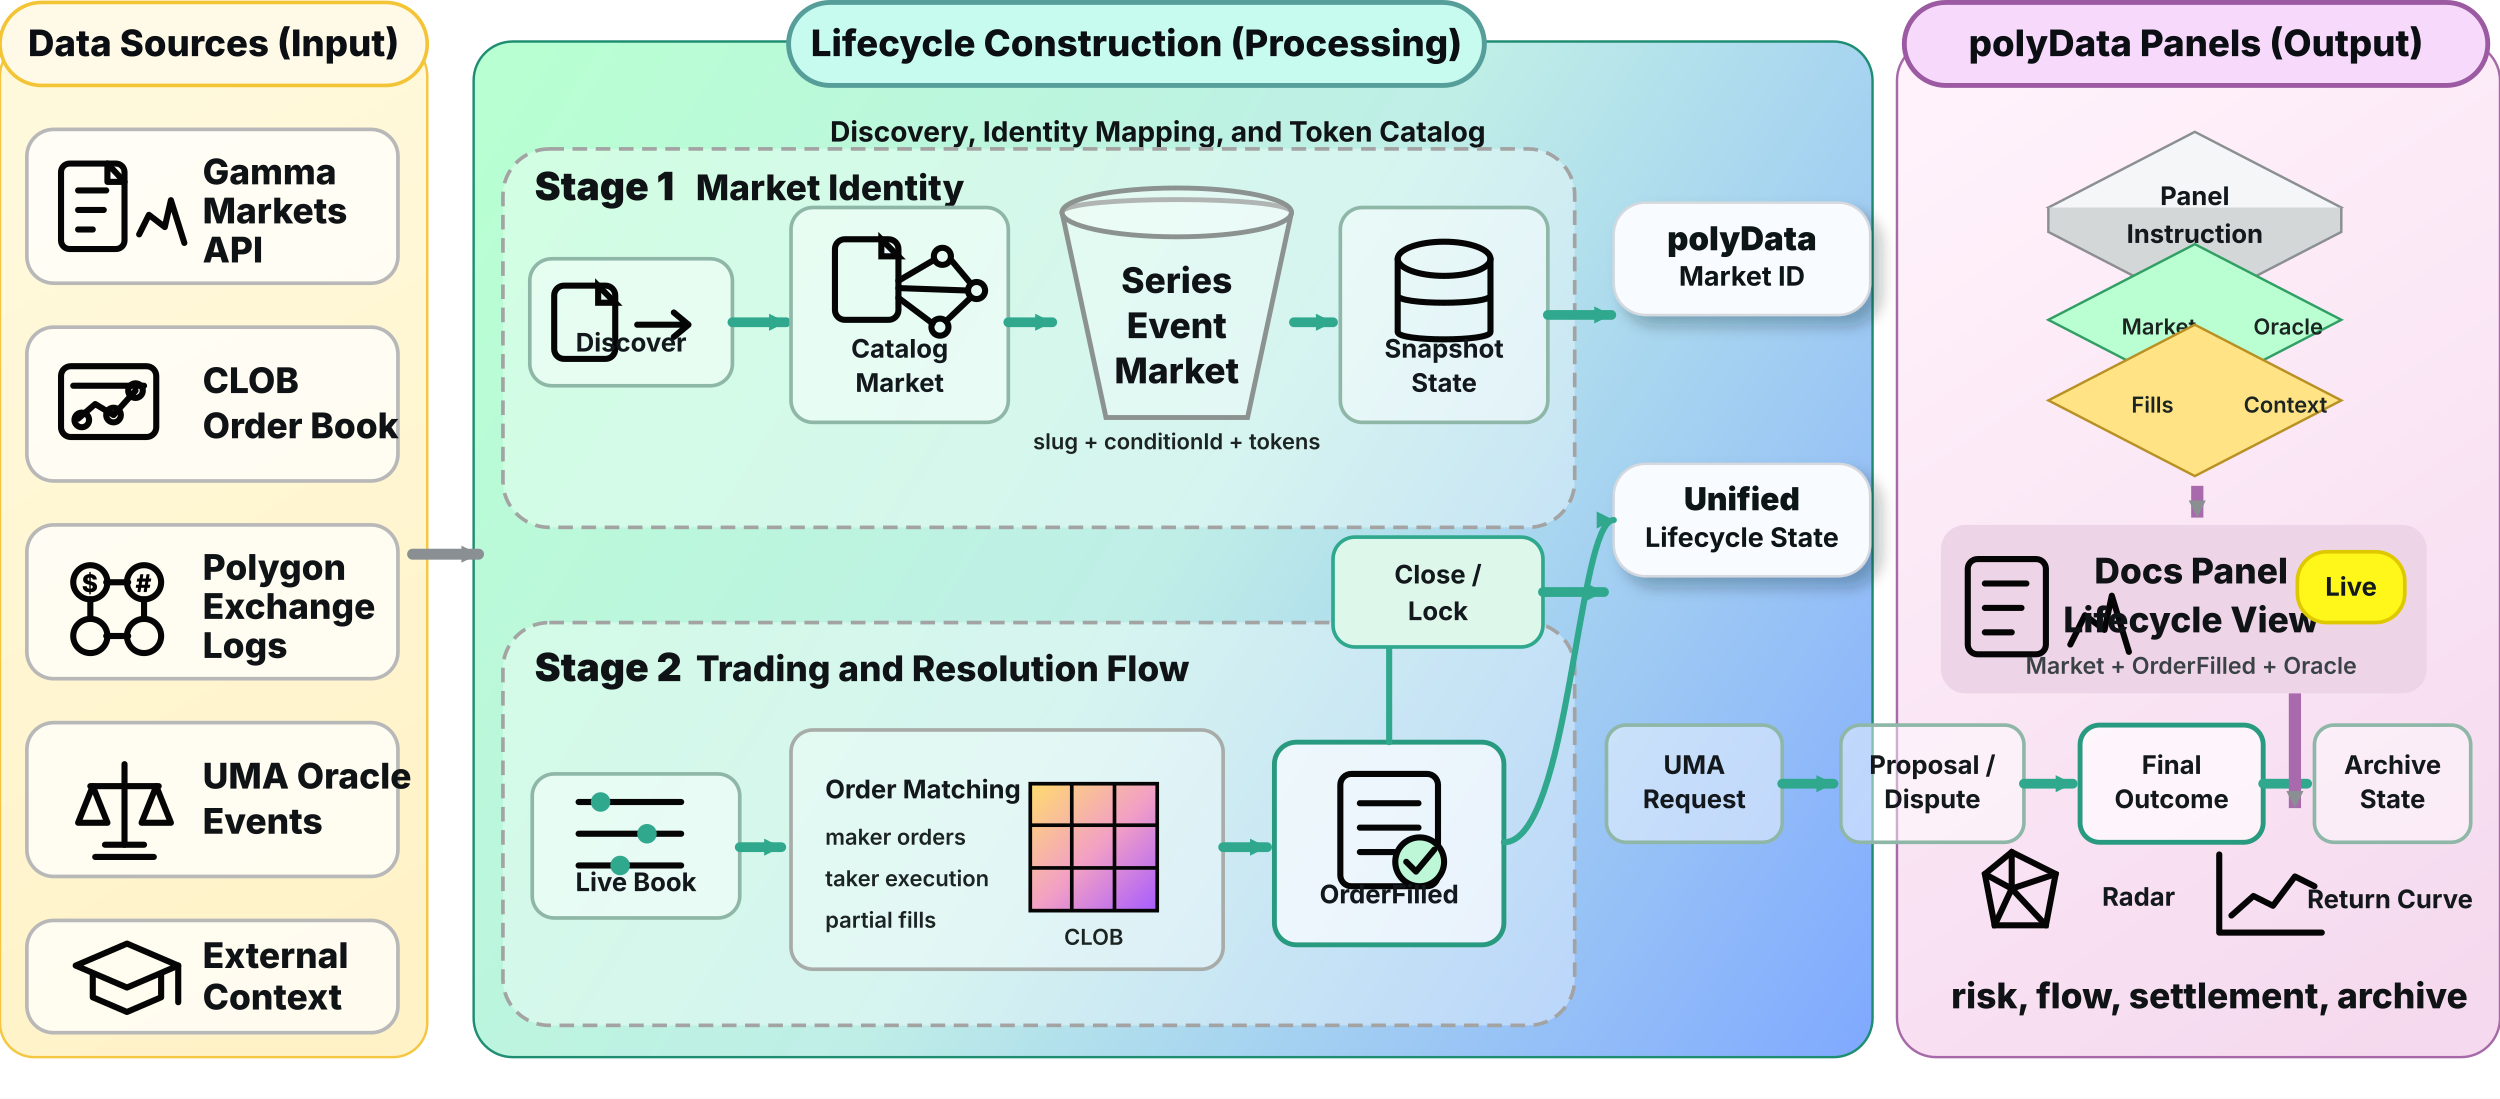
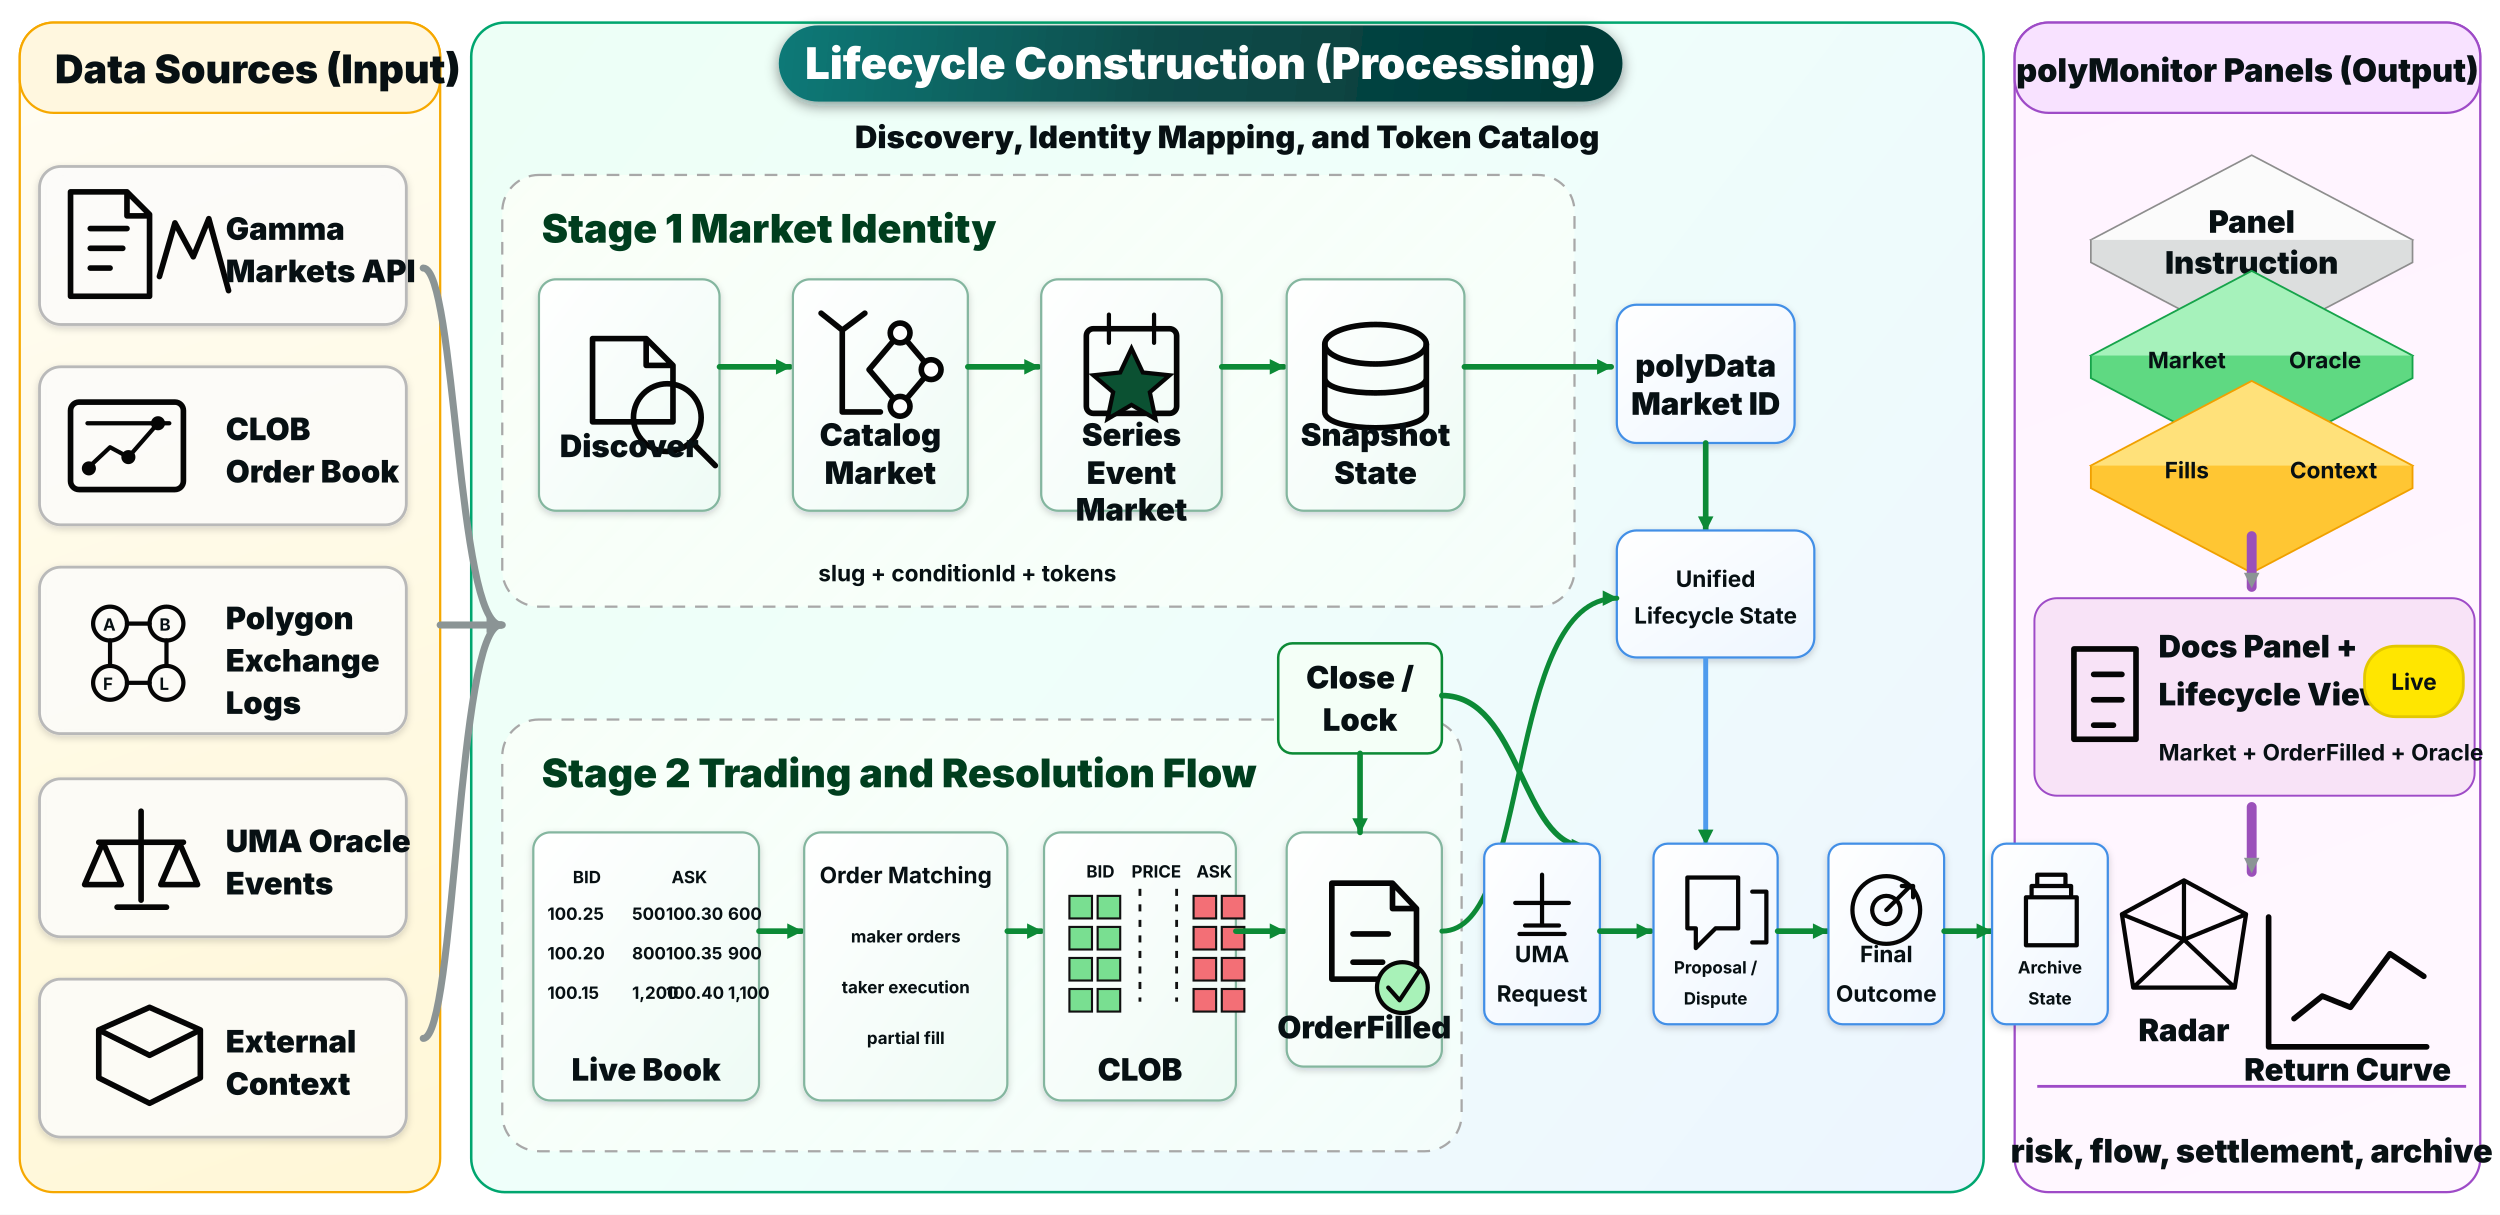
- <svg xmlns="http://www.w3.org/2000/svg" width="2048" height="900" viewBox="0 0 2048 900" role="img" aria-labelledby="title desc">
+ <svg xmlns="http://www.w3.org/2000/svg" width="1772" height="861" viewBox="0 0 1772 861" role="img" aria-labelledby="title desc">
  <defs>
-     <linearGradient id="centerBg" x1="410" y1="80" x2="1580" y2="820" gradientUnits="userSpaceOnUse">
-       <stop offset="0" stop-color="#b8ffd2" />
-       <stop offset="0.48" stop-color="#bfeee7" />
-       <stop offset="1" stop-color="#7ea7ff" />
-     </linearGradient>
-     <linearGradient id="leftBg" x1="0" y1="120" x2="360" y2="760" gradientUnits="userSpaceOnUse">
-       <stop offset="0" stop-color="#fff9dc" />
-       <stop offset="1" stop-color="#fff2c7" />
-     </linearGradient>
-     <linearGradient id="rightBg" x1="1580" y1="110" x2="2048" y2="810" gradientUnits="userSpaceOnUse">
-       <stop offset="0" stop-color="#fff2fb" />
-       <stop offset="1" stop-color="#f5d9ee" />
-     </linearGradient>
-     <linearGradient id="pinkBlue" x1="0" y1="0" x2="1" y2="1">
-       <stop offset="0" stop-color="#ffdc6e" />
-       <stop offset="0.52" stop-color="#f29fc5" />
-       <stop offset="1" stop-color="#a75cff" />
-     </linearGradient>
-     <filter id="softShadow" x="-20%" y="-20%" width="140%" height="140%">
-       <feDropShadow dx="0" dy="8" stdDeviation="8" flood-color="#0f172a" flood-opacity="0.16" />
+     <linearGradient id="leftPanel" x1="14" y1="12" x2="314" y2="846" gradientUnits="userSpaceOnUse">
+       <stop offset="0" stop-color="#fffdf4" />
+       <stop offset="1" stop-color="#fff7d7" />
+     </linearGradient>
+     <linearGradient id="centerPanel" x1="340" y1="18" x2="1410" y2="848" gradientUnits="userSpaceOnUse">
+       <stop offset="0" stop-color="#edfff6" />
+       <stop offset="0.42" stop-color="#effffa" />
+       <stop offset="1" stop-color="#edf5ff" />
+     </linearGradient>
+     <linearGradient id="rightPanel" x1="1430" y1="18" x2="1760" y2="846" gradientUnits="userSpaceOnUse">
+       <stop offset="0" stop-color="#fff3ff" />
+       <stop offset="1" stop-color="#fff8ff" />
+     </linearGradient>
+     <linearGradient id="stageFill" x1="360" y1="120" x2="1050" y2="800" gradientUnits="userSpaceOnUse">
+       <stop offset="0" stop-color="#fbfff8" stop-opacity="0.88" />
+       <stop offset="1" stop-color="#f7fffb" stop-opacity="0.72" />
+     </linearGradient>
+     <linearGradient id="greenTitle" x1="550" y1="18" x2="1100" y2="72" gradientUnits="userSpaceOnUse">
+       <stop offset="0" stop-color="#0d7a78" />
+       <stop offset="0.5" stop-color="#074b49" />
+       <stop offset="1" stop-color="#063b39" />
+     </linearGradient>
+     <linearGradient id="nodeFill" x1="0" y1="0" x2="1" y2="1">
+       <stop offset="0" stop-color="#ffffff" />
+       <stop offset="1" stop-color="#eefbf5" />
+     </linearGradient>
+     <linearGradient id="blueNode" x1="0" y1="0" x2="1" y2="1">
+       <stop offset="0" stop-color="#ffffff" />
+       <stop offset="1" stop-color="#eef6ff" />
+     </linearGradient>
+     <linearGradient id="goldNode" x1="0" y1="0" x2="1" y2="1">
+       <stop offset="0" stop-color="#fff8cd" />
+       <stop offset="1" stop-color="#ffd656" />
+     </linearGradient>
+     <filter id="cardShadow" x="-20%" y="-20%" width="140%" height="140%">
+       <feDropShadow dx="0" dy="2" stdDeviation="2.5" flood-color="#111827" flood-opacity="0.18" />
    </filter>
-     <filter id="pillShadow" x="-20%" y="-30%" width="140%" height="160%">
-       <feDropShadow dx="8" dy="8" stdDeviation="6" flood-color="#111827" flood-opacity="0.28" />
+     <filter id="titleShadow" x="-20%" y="-40%" width="140%" height="180%">
+       <feDropShadow dx="0" dy="3" stdDeviation="5" flood-color="#001f1d" flood-opacity="0.45" />
    </filter>
-     <marker id="arrowGreen" markerWidth="18" markerHeight="18" refX="16" refY="9" orient="auto" markerUnits="userSpaceOnUse">
-       <path d="M 2 2 L 16 9 L 2 16 z" fill="#2fa88d" />
+     <marker id="arrowGreen" markerWidth="13" markerHeight="13" refX="11" refY="6.5" orient="auto" markerUnits="userSpaceOnUse">
+       <path d="M1 1 L12 6.5 L1 12 Z" fill="#0c8a36" />
    </marker>
-     <marker id="arrowGray" markerWidth="18" markerHeight="18" refX="16" refY="9" orient="auto" markerUnits="userSpaceOnUse">
-       <path d="M 2 2 L 16 9 L 2 16 z" fill="#8a8f94" />
+     <marker id="arrowGray" markerWidth="13" markerHeight="13" refX="11" refY="6.5" orient="auto" markerUnits="userSpaceOnUse">
+       <path d="M1 1 L12 6.5 L1 12 Z" fill="#8b9495" />
    </marker>
    <style>
-       .bg-panel { stroke-width: 2; }
-       .title-pill { fill: #fff9e7; stroke: #f3c536; stroke-width: 3; }
-       .title-pill-blue { fill: #c7fbf0; stroke: #559e99; stroke-width: 4; }
-       .title-pill-purple { fill: #f6d9fb; stroke: #9b5aa1; stroke-width: 4; }
-       .title-text { font-family: Inter, Arial, sans-serif; font-size: 30px; font-weight: 800; fill: #0b0e12; }
-       .section-title { font-family: Inter, Arial, sans-serif; font-size: 29px; font-weight: 800; fill: #101315; }
-       .stage-title { font-family: Inter, Arial, sans-serif; font-size: 32px; font-weight: 850; fill: #101315; }
-       .small-label { font-family: Inter, Arial, sans-serif; font-size: 23px; font-weight: 750; fill: #101315; }
-       .body-text { font-family: Inter, Arial, sans-serif; font-size: 21px; font-weight: 650; fill: #13181c; }
-       .mini-text { font-family: Inter, Arial, sans-serif; font-size: 18px; font-weight: 600; fill: #1c2422; }
-       .muted-text { font-family: Inter, Arial, sans-serif; font-size: 19px; font-weight: 600; fill: #3b4246; }
-       .input-card { fill: rgba(255,255,255,0.72); stroke: #b8b8b8; stroke-width: 3; }
-       .stage-card { fill: rgba(255,255,255,0.36); stroke: #a3a3a3; stroke-width: 3; stroke-dasharray: 12 7; }
-       .node { fill: rgba(255,255,255,0.45); stroke: #8fb7a8; stroke-width: 3; }
-       .node-strong { fill: rgba(255,255,255,0.66); stroke: #289a80; stroke-width: 4; }
-       .lane-band { fill: rgba(255,255,255,0.26); }
-       .icon-line { fill: none; stroke: #050505; stroke-width: 5; stroke-linecap: round; stroke-linejoin: round; }
-       .icon-fill { fill: #050505; }
-       .arrow { stroke: #2fa88d; stroke-width: 8; stroke-linecap: round; fill: none; marker-end: url(#arrowGreen); }
-       .thin-arrow { stroke: #2fa88d; stroke-width: 5; stroke-linecap: round; fill: none; marker-end: url(#arrowGreen); }
-       .gray-arrow { stroke: #8a8f94; stroke-width: 9; stroke-linecap: round; fill: none; marker-end: url(#arrowGray); }
-       .output-card { stroke-width: 3; }
+       .font { font-family: Inter, Arial, Helvetica, sans-serif; }
+       .title { font-family: Inter, Arial, Helvetica, sans-serif; font-size: 28px; font-weight: 900; fill: #071013; }
+       .top-title { font-family: Inter, Arial, Helvetica, sans-serif; font-size: 31px; font-weight: 900; fill: #ffffff; }
+       .panel-title { font-family: Inter, Arial, Helvetica, sans-serif; font-size: 23px; font-weight: 900; fill: #081114; }
+       .stage-title { font-family: Inter, Arial, Helvetica, sans-serif; font-size: 28px; font-weight: 900; fill: #003e1e; }
+       .node-title { font-family: Inter, Arial, Helvetica, sans-serif; font-size: 22px; font-weight: 850; fill: #071013; }
+       .small { font-family: Inter, Arial, Helvetica, sans-serif; font-size: 16px; font-weight: 750; fill: #071013; }
+       .tiny { font-family: Inter, Arial, Helvetica, sans-serif; font-size: 12px; font-weight: 750; fill: #071013; }
+       .micro { font-family: Inter, Arial, Helvetica, sans-serif; font-size: 10px; font-weight: 800; fill: #071013; }
+       .source-card { fill: rgba(255,255,255,0.76); stroke: #b9b9b9; stroke-width: 2; filter: url(#cardShadow); }
+       .node { fill: url(#nodeFill); stroke: #84b69f; stroke-width: 1.6; filter: url(#cardShadow); }
+       .blue-node { fill: url(#blueNode); stroke: #438fe6; stroke-width: 1.6; filter: url(#cardShadow); }
+       .stage { fill: url(#stageFill); stroke: #a8a8a8; stroke-width: 1.6; stroke-dasharray: 9 7; }
+       .icon { fill: none; stroke: #050505; stroke-width: 4; stroke-linecap: round; stroke-linejoin: round; }
+       .icon2 { fill: none; stroke: #050505; stroke-width: 3; stroke-linecap: round; stroke-linejoin: round; }
+       .arrow { fill: none; stroke: #0c8a36; stroke-width: 4; marker-end: url(#arrowGreen); stroke-linecap: round; }
+       .arrow-soft { fill: none; stroke: #0c8a36; stroke-width: 3.5; marker-end: url(#arrowGreen); stroke-linecap: round; }
+       .arrow-gray { fill: none; stroke: #8b9495; stroke-width: 5; marker-end: url(#arrowGray); stroke-linecap: round; }
+       .purple-arrow { fill: none; stroke: #9b50ba; stroke-width: 7; marker-end: url(#arrowGray); stroke-linecap: round; }
    </style>
  </defs>
-   <rect width="2048" height="900" fill="#ffffff" />
-   <rect x="0" y="34" width="350" height="832" rx="28" fill="url(#leftBg)" stroke="#f4c641" stroke-width="2" class="bg-panel" />
-   <rect x="388" y="34" width="1146" height="832" rx="32" fill="url(#centerBg)" stroke="#1e8d72" stroke-width="2" class="bg-panel" />
-   <rect x="1554" y="34" width="494" height="832" rx="32" fill="url(#rightBg)" stroke="#a76aa8" stroke-width="2" class="bg-panel" />
-   <rect x="0" y="2" width="350" height="68" rx="34" class="title-pill" />
-   <text x="175" y="46" text-anchor="middle" class="title-text">Data Sources (Input)</text>
-   <rect x="646" y="2" width="570" height="68" rx="34" class="title-pill-blue" />
-   <text x="931" y="46" text-anchor="middle" class="title-text">Lifecycle Construction (Processing)</text>
-   <rect x="1560" y="2" width="478" height="68" rx="34" class="title-pill-purple" />
-   <text x="1799" y="46" text-anchor="middle" class="title-text">polyData Panels (Output)</text>
-   <g transform="translate(22 106)">
-     <rect width="304" height="126" rx="22" class="input-card" />
-     <g transform="translate(28 28)">
-       <rect x="0" y="0" width="52" height="70" rx="7" class="icon-line" />
-       <path d="M38 0 L52 15 L38 15 Z" fill="#fff" stroke="#050505" stroke-width="5" stroke-linejoin="round" />
-       <path d="M14 22 H37 M14 38 H35 M14 54 H26" class="icon-line" />
-       <path d="M64 58 L72 42 L85 52 L90 30 L101 65" class="icon-line" />
+   <rect width="1772" height="861" fill="#ffffff" />
+   <rect x="14" y="16" width="298" height="829" rx="24" fill="url(#leftPanel)" stroke="#f6a800" stroke-width="1.6" />
+   <rect x="334" y="16" width="1072" height="829" rx="24" fill="url(#centerPanel)" stroke="#00a66f" stroke-width="1.8" />
+   <rect x="1428" y="16" width="330" height="829" rx="24" fill="url(#rightPanel)" stroke="#9e4bc7" stroke-width="1.6" />
+   <rect x="14" y="16" width="298" height="64" rx="24" fill="#fff7df" stroke="#f6a800" stroke-width="1.6" />
+   <text x="39" y="59" class="title">Data Sources (Input)</text>
+   <rect x="552" y="18" width="598" height="54" rx="28" fill="url(#greenTitle)" filter="url(#titleShadow)" />
+   <text x="851" y="56" text-anchor="middle" class="top-title">Lifecycle Construction (Processing)</text>
+   <rect x="1428" y="16" width="330" height="64" rx="24" fill="#f8e2ff" stroke="#9e4bc7" stroke-width="1.6" />
+   <text x="1593" y="58" text-anchor="middle" class="panel-title">polyMonitor Panels (Output)</text>
+   <g transform="translate(28 118)">
+     <rect width="260" height="112" rx="15" class="source-card" />
+     <path class="icon" d="M22 18 H62 L78 34 V92 H22 Z M62 18 V35 H78 M36 44 H62 M36 58 H59 M36 72 H50" />
+     <path class="icon" d="M85 78 L96 40 L109 64 L120 37 L134 88" />
+     <text x="132" y="52" class="node-title">Gamma</text>
+     <text x="132" y="82" class="node-title">Markets API</text>
+   </g>
+   <g transform="translate(28 260)">
+     <rect width="260" height="112" rx="15" class="source-card" />
+     <rect x="22" y="25" width="80" height="62" rx="6" class="icon" />
+     <path class="icon2" d="M34 72 L50 57 L63 64 L84 40 M34 40 H92" />
+     <circle cx="35" cy="72" r="5" fill="#050505" />
+     <circle cx="63" cy="64" r="5" fill="#050505" />
+     <circle cx="84" cy="40" r="5" fill="#050505" />
+     <text x="132" y="52" class="node-title">CLOB</text>
+     <text x="132" y="82" class="node-title">Order Book</text>
+   </g>
+   <g transform="translate(28 402)">
+     <rect width="260" height="118" rx="15" class="source-card" />
+     <circle cx="50" cy="40" r="12" class="icon2" />
+     <circle cx="90" cy="40" r="12" class="icon2" />
+     <circle cx="50" cy="82" r="12" class="icon2" />
+     <circle cx="90" cy="82" r="12" class="icon2" />
+     <path class="icon2" d="M62 40 H78 M50 52 V70 M90 52 V70 M62 82 H78" />
+     <text x="45" y="45" class="tiny">A</text>
+     <text x="85" y="45" class="tiny">B</text>
+     <text x="45" y="87" class="tiny">F</text>
+     <text x="85" y="87" class="tiny">L</text>
+     <text x="132" y="44" class="node-title">Polygon</text>
+     <text x="132" y="74" class="node-title">Exchange</text>
+     <text x="132" y="104" class="node-title">Logs</text>
+   </g>
+   <g transform="translate(28 552)">
+     <rect width="260" height="112" rx="15" class="source-card" />
+     <path class="icon" d="M72 23 V86 M42 45 H102 M45 45 L32 75 H58 Z M99 45 L86 75 H112 Z M55 91 H90" />
+     <text x="132" y="52" class="node-title">UMA Oracle</text>
+     <text x="132" y="82" class="node-title">Events</text>
+   </g>
+   <g transform="translate(28 694)">
+     <rect width="260" height="112" rx="15" class="source-card" />
+     <path class="icon" d="M42 36 L78 20 L114 36 L78 54 Z M42 36 V70 L78 88 L114 70 V36" />
+     <text x="132" y="52" class="node-title">External</text>
+     <text x="132" y="82" class="node-title">Context</text>
+   </g>
+   <path d="M300 190 C323 190 324 443 355 443" class="arrow-gray" />
+   <path d="M300 736 C323 736 324 443 355 443" class="arrow-gray" />
+   <path d="M312 443 H356" class="arrow-gray" />
+   <text x="606" y="105" class="node-title">Discovery, Identity Mapping, and Token Catalog</text>
+   <rect x="356" y="124" width="760" height="306" rx="26" class="stage" />
+   <text x="384" y="172" class="stage-title">Stage 1 Market Identity</text>
+   <g transform="translate(382 198)">
+     <rect width="128" height="164" rx="12" class="node" />
+     <path class="icon" d="M38 42 H76 L95 61 V101 H38 Z M76 42 V61 H95" />
+     <circle cx="91" cy="98" r="24" class="icon" />
+     <path class="icon" d="M108 115 L125 132" />
+     <text x="64" y="126" text-anchor="middle" class="node-title">Discover</text>
+   </g>
+   <path d="M510 260 H560" class="arrow" />
+   <g transform="translate(562 198)">
+     <rect width="124" height="164" rx="12" class="node" />
+     <path class="icon" d="M35 36 V94 H62 M35 36 L51 24 M35 36 L20 24 M76 38 L98 64 L76 90 L54 64 Z" />
+     <circle cx="98" cy="64" r="7" fill="#fff" stroke="#050505" stroke-width="4" />
+     <circle cx="76" cy="38" r="7" fill="#fff" stroke="#050505" stroke-width="4" />
+     <circle cx="76" cy="90" r="7" fill="#fff" stroke="#050505" stroke-width="4" />
+     <text x="62" y="118" text-anchor="middle" class="node-title">Catalog</text>
+     <text x="62" y="145" text-anchor="middle" class="node-title">Market</text>
+   </g>
+   <path d="M686 260 H736" class="arrow" />
+   <g transform="translate(738 198)">
+     <rect width="128" height="164" rx="12" class="node" />
+     <rect x="32" y="35" width="64" height="60" rx="5" class="icon" />
+     <path class="icon2" d="M48 25 V45 M80 25 V45" />
+     <path d="M64 49 L72 66 L91 68 L77 80 L81 99 L64 89 L47 99 L51 80 L37 68 L56 66 Z" fill="#0b5132" stroke="#050505" stroke-width="3" />
+     <text x="64" y="118" text-anchor="middle" class="node-title">Series</text>
+     <text x="64" y="145" text-anchor="middle" class="node-title">Event</text>
+     <text x="64" y="171" text-anchor="middle" class="node-title">Market</text>
+   </g>
+   <path d="M866 260 H910" class="arrow" />
+   <g transform="translate(912 198)">
+     <rect width="126" height="164" rx="12" class="node" />
+     <ellipse cx="63" cy="46" rx="36" ry="14" class="icon" />
+     <path class="icon" d="M27 46 V94 C27 109 99 109 99 94 V46 M27 70 C27 84 99 84 99 70" />
+     <text x="63" y="118" text-anchor="middle" class="node-title">Snapshot</text>
+     <text x="63" y="145" text-anchor="middle" class="node-title">State</text>
+   </g>
+   <path d="M1038 260 H1142" class="arrow" />
+   <text x="580" y="412" class="small">slug + conditionId + tokens</text>
+   <g transform="translate(1146 216)">
+     <rect width="126" height="98" rx="14" class="blue-node" />
+     <text x="63" y="51" text-anchor="middle" class="node-title">polyData</text>
+     <text x="63" y="78" text-anchor="middle" class="node-title">Market ID</text>
+   </g>
+   <path d="M1209 314 V376" class="arrow" />
+   <g transform="translate(1146 376)">
+     <rect width="140" height="90" rx="14" class="blue-node" />
+     <text x="70" y="40" text-anchor="middle" class="small">Unified</text>
+     <text x="70" y="66" text-anchor="middle" class="small">Lifecycle State</text>
+   </g>
+   <rect x="356" y="510" width="680" height="306" rx="26" class="stage" />
+   <text x="384" y="558" class="stage-title">Stage 2 Trading and Resolution Flow</text>
+   <g transform="translate(378 590)">
+     <rect width="160" height="190" rx="12" class="node" />
+     <text x="28" y="36" class="tiny" fill="#0b7d2d">BID</text>
+     <text x="98" y="36" class="tiny" fill="#b01823">ASK</text>
+     <text x="10" y="62" class="tiny" fill="#0b7d2d">100.25</text>
+     <text x="70" y="62" class="tiny" fill="#0b7d2d">500</text>
+     <text x="94" y="62" class="tiny" fill="#b01823">100.30</text>
+     <text x="138" y="62" class="tiny" fill="#b01823">600</text>
+     <text x="10" y="90" class="tiny" fill="#0b7d2d">100.20</text>
+     <text x="70" y="90" class="tiny" fill="#0b7d2d">800</text>
+     <text x="94" y="90" class="tiny" fill="#b01823">100.35</text>
+     <text x="138" y="90" class="tiny" fill="#b01823">900</text>
+     <text x="10" y="118" class="tiny" fill="#0b7d2d">100.15</text>
+     <text x="70" y="118" class="tiny" fill="#0b7d2d">1,200</text>
+     <text x="94" y="118" class="tiny" fill="#b01823">100.40</text>
+     <text x="138" y="118" class="tiny" fill="#b01823">1,100</text>
+     <text x="80" y="176" text-anchor="middle" class="node-title">Live Book</text>
+   </g>
+   <path d="M538 660 H568" class="arrow" />
+   <g transform="translate(570 590)">
+     <rect width="144" height="190" rx="12" class="node" />
+     <text x="72" y="36" text-anchor="middle" class="small">Order Matching</text>
+     <text x="72" y="78" text-anchor="middle" class="tiny">maker orders</text>
+     <text x="72" y="114" text-anchor="middle" class="tiny">taker execution</text>
+     <text x="72" y="150" text-anchor="middle" class="tiny">partial fill</text>
+   </g>
+   <path d="M714 660 H738" class="arrow" />
+   <g transform="translate(740 590)">
+     <rect width="136" height="190" rx="12" class="node" />
+     <text x="30" y="32" class="tiny" fill="#0b7d2d">BID</text>
+     <text x="62" y="32" class="tiny">PRICE</text>
+     <text x="108" y="32" class="tiny" fill="#b01823">ASK</text>
+     <line x1="68" y1="40" x2="68" y2="120" stroke="#111" stroke-width="2" stroke-dasharray="5 6" />
+     <line x1="94" y1="40" x2="94" y2="120" stroke="#111" stroke-width="2" stroke-dasharray="5 6" />
+     <g fill="#79df91" stroke="#111" stroke-width="1.5">
+       <rect x="18" y="45" width="16" height="16" />
+       <rect x="38" y="45" width="16" height="16" />
+       <rect x="18" y="67" width="16" height="16" />
+       <rect x="38" y="67" width="16" height="16" />
+       <rect x="18" y="89" width="16" height="16" />
+       <rect x="38" y="89" width="16" height="16" />
+       <rect x="18" y="111" width="16" height="16" />
+       <rect x="38" y="111" width="16" height="16" />
    </g>
-     <text x="144" y="45" class="section-title">Gamma</text>
-     <text x="144" y="77" class="section-title">Markets</text>
-     <text x="144" y="109" class="section-title">API</text>
-   </g>
-   <g transform="translate(22 268)">
-     <rect width="304" height="126" rx="22" class="input-card" />
-     <g transform="translate(28 32)">
-       <rect x="0" y="0" width="78" height="58" rx="8" class="icon-line" />
-       <path d="M10 16 H68 M14 43 L28 31 L43 40 L61 20" class="icon-line" />
-       <circle cx="17" cy="44" r="6" class="icon-line" />
-       <circle cx="43" cy="40" r="6" class="icon-line" />
-       <circle cx="61" cy="20" r="6" class="icon-line" />
+     <g fill="#f36f76" stroke="#111" stroke-width="1.5">
+       <rect x="106" y="45" width="16" height="16" />
+       <rect x="126" y="45" width="16" height="16" />
+       <rect x="106" y="67" width="16" height="16" />
+       <rect x="126" y="67" width="16" height="16" />
+       <rect x="106" y="89" width="16" height="16" />
+       <rect x="126" y="89" width="16" height="16" />
+       <rect x="106" y="111" width="16" height="16" />
+       <rect x="126" y="111" width="16" height="16" />
    </g>
-     <text x="144" y="54" class="section-title">CLOB</text>
-     <text x="144" y="91" class="section-title">Order Book</text>
-   </g>
-   <g transform="translate(22 430)">
-     <rect width="304" height="126" rx="22" class="input-card" />
-     <g transform="translate(34 27)">
-       <circle cx="18" cy="20" r="14" class="icon-line" />
-       <circle cx="62" cy="20" r="14" class="icon-line" />
-       <circle cx="18" cy="64" r="14" class="icon-line" />
-       <circle cx="62" cy="64" r="14" class="icon-line" />
-       <path d="M31 20 H49 M18 34 V50 M62 34 V50 M31 64 H49" class="icon-line" />
-       <text x="11" y="28" font-family="Inter, Arial" font-size="20" font-weight="800">$</text>
-       <text x="55" y="28" font-family="Inter, Arial" font-size="20" font-weight="800">#</text>
-     </g>
-     <text x="144" y="45" class="section-title">Polygon</text>
-     <text x="144" y="77" class="section-title">Exchange</text>
-     <text x="144" y="109" class="section-title">Logs</text>
-   </g>
-   <g transform="translate(22 592)">
-     <rect width="304" height="126" rx="22" class="input-card" />
-     <g transform="translate(36 26)">
-       <path d="M44 8 V74 M16 26 H72" class="icon-line" />
-       <path d="M18 26 L6 56 H30 Z M70 26 L58 56 H82 Z" class="icon-line" />
-       <path d="M28 74 H60 M20 84 H68" class="icon-line" />
-     </g>
-     <text x="144" y="54" class="section-title">UMA Oracle</text>
-     <text x="144" y="91" class="section-title">Events</text>
-   </g>
-   <g transform="translate(22 754)">
-     <rect width="304" height="92" rx="22" class="input-card" />
-     <g transform="translate(40 19)">
-       <path d="M0 18 L42 0 L84 18 L42 36 Z" class="icon-line" />
-       <path d="M14 26 V44 L42 56 L70 44 V26" class="icon-line" />
-       <path d="M84 18 V48" class="icon-line" />
-     </g>
-     <text x="144" y="39" class="section-title">External</text>
-     <text x="144" y="73" class="section-title">Context</text>
-   </g>
-   <path d="M338 454 C364 454 365 454 392 454" class="gray-arrow" />
-   <text x="680" y="116" class="small-label" fill="#758178">Discovery, Identity Mapping, and Token Catalog</text>
-   <rect x="412" y="122" width="878" height="310" rx="38" class="stage-card" />
-   <text x="438" y="164" class="stage-title">Stage 1</text>
-   <text x="570" y="164" class="section-title">Market Identity</text>
-   <g transform="translate(434 212)">
-     <rect width="166" height="104" rx="18" class="node" />
-     <g transform="translate(20 22)">
-       <rect x="0" y="0" width="50" height="60" rx="8" class="icon-line" />
-       <path d="M36 0 L50 14 L36 14 Z" fill="#dff7eb" stroke="#050505" stroke-width="5" />
-       <path d="M68 32 H108 M98 22 L110 32 L98 42" class="icon-line" />
-     </g>
-     <text x="83" y="76" text-anchor="middle" class="body-text">Discover</text>
-   </g>
-   <path d="M600 264 H644" class="arrow" />
-   <g transform="translate(648 170)">
-     <rect width="178" height="176" rx="18" class="node" />
-     <g transform="translate(36 26)">
-       <rect x="0" y="0" width="52" height="66" rx="8" class="icon-line" />
-       <path d="M38 0 L52 14 L38 14 Z" fill="#eaf8ff" stroke="#050505" stroke-width="5" />
-       <circle cx="88" cy="14" r="7" class="icon-line" />
-       <circle cx="116" cy="42" r="7" class="icon-line" />
-       <circle cx="86" cy="72" r="7" class="icon-line" />
-       <path d="M52 34 L81 17 M52 40 L109 42 M52 48 L80 69 M96 18 L111 36 M111 48 L91 67" class="icon-line" />
-     </g>
-     <text x="89" y="123" text-anchor="middle" class="body-text">Catalog</text>
-     <text x="89" y="151" text-anchor="middle" class="body-text">Market</text>
-   </g>
-   <path d="M826 264 H862" class="arrow" />
-   <g transform="translate(870 154)">
-     <path d="M0 20 C0 6 188 6 188 20 L152 188 L36 188 Z" fill="rgba(255,255,255,0.32)" stroke="#8b9290" stroke-width="4" />
-     <ellipse cx="94" cy="20" rx="94" ry="20" fill="rgba(255,255,255,0.32)" stroke="#8b9290" stroke-width="4" />
-     <text x="94" y="86" text-anchor="middle" class="section-title">Series</text>
-     <text x="94" y="123" text-anchor="middle" class="section-title">Event</text>
-     <text x="94" y="160" text-anchor="middle" class="section-title">Market</text>
-     <text x="94" y="214" text-anchor="middle" class="mini-text">slug + conditionId + tokens</text>
-   </g>
-   <path d="M1060 264 H1092" class="arrow" />
-   <g transform="translate(1098 170)">
-     <rect width="170" height="176" rx="18" class="node" />
-     <g transform="translate(47 26)">
-       <ellipse cx="38" cy="16" rx="38" ry="14" class="icon-line" />
-       <path d="M0 16 V76 C0 84 76 84 76 76 V16 M0 46 C0 54 76 54 76 46" class="icon-line" />
-     </g>
-     <text x="85" y="123" text-anchor="middle" class="body-text">Snapshot</text>
-     <text x="85" y="151" text-anchor="middle" class="body-text">State</text>
-   </g>
-   <rect x="412" y="510" width="878" height="330" rx="38" class="stage-card" />
-   <text x="438" y="558" class="stage-title">Stage 2</text>
-   <text x="570" y="558" class="section-title">Trading and Resolution Flow</text>
-   <g transform="translate(436 634)">
-     <rect width="170" height="118" rx="18" class="node" />
-     <g transform="translate(38 23)">
-       <path d="M0 0 H84 M0 26 H84 M0 52 H84" class="icon-line" />
-       <circle cx="18" cy="0" r="8" fill="#2fa88d" />
-       <circle cx="56" cy="26" r="8" fill="#2fa88d" />
-       <circle cx="34" cy="52" r="8" fill="#2fa88d" />
-     </g>
-     <text x="85" y="96" text-anchor="middle" class="body-text">Live Book</text>
-   </g>
-   <path d="M606 694 H640" class="arrow" />
-   <g transform="translate(648 598)">
-     <rect width="354" height="196" rx="18" fill="rgba(255,255,255,0.32)" stroke="#a8aca9" stroke-width="3" />
-     <text x="28" y="56" class="body-text">Order Matching</text>
-     <text x="28" y="94" class="mini-text">maker orders</text>
-     <text x="28" y="128" class="mini-text">taker execution</text>
-     <text x="28" y="162" class="mini-text">partial fills</text>
-     <g transform="translate(196 44)">
-       <rect x="0" y="0" width="104" height="104" fill="url(#pinkBlue)" stroke="#050505" stroke-width="3" />
-       <path d="M0 34 H104 M0 69 H104 M34 0 V104 M69 0 V104" stroke="#050505" stroke-width="3" />
-       <text x="52" y="132" text-anchor="middle" class="mini-text">CLOB</text>
-     </g>
-   </g>
-   <path d="M1002 694 H1038" class="arrow" />
-   <g transform="translate(1044 608)">
-     <rect width="188" height="166" rx="18" class="node-strong" />
-     <g transform="translate(54 26)">
-       <rect x="0" y="0" width="80" height="92" rx="9" class="icon-line" />
-       <path d="M16 24 H64 M16 44 H64 M16 64 H44" class="icon-line" />
-       <circle cx="65" cy="72" r="20" fill="#bdf7d7" stroke="#050505" stroke-width="5" />
-       <path d="M54 72 L62 80 L77 62" class="icon-line" />
-     </g>
-     <text x="94" y="132" text-anchor="middle" class="body-text">OrderFilled</text>
-   </g>
-   <path d="M1138 608 V450" class="thin-arrow" />
-   <g transform="translate(1092 440)">
-     <rect width="172" height="90" rx="18" fill="#def7eb" stroke="#2fa88d" stroke-width="3" />
-     <text x="86" y="38" text-anchor="middle" class="body-text">Close /</text>
-     <text x="86" y="68" text-anchor="middle" class="body-text">Lock</text>
-   </g>
-   <path d="M1264 485 H1314" class="arrow" />
-   <g transform="translate(1322 166)" filter="url(#pillShadow)">
-     <rect width="210" height="92" rx="26" fill="#f8fbff" stroke="#d5d8dc" stroke-width="2" />
-     <text x="105" y="39" text-anchor="middle" font-family="Inter, Arial" font-size="27" font-weight="850" fill="#101315">polyData</text>
-     <text x="105" y="68" text-anchor="middle" font-family="Inter, Arial" font-size="22" font-weight="750" fill="#101315">Market ID</text>
-   </g>
-   <path d="M1268 258 H1320" class="arrow" />
-   <g transform="translate(1322 380)" filter="url(#pillShadow)">
-     <rect width="210" height="92" rx="26" fill="#f8fbff" stroke="#d5d8dc" stroke-width="2" />
-     <text x="105" y="38" text-anchor="middle" font-family="Inter, Arial" font-size="26" font-weight="850" fill="#101315">Unified</text>
-     <text x="105" y="68" text-anchor="middle" font-family="Inter, Arial" font-size="22" font-weight="750" fill="#101315">Lifecycle State</text>
-   </g>
-   <path d="M1232 690 C1286 690 1292 426 1322 426" class="thin-arrow" />
-   <g transform="translate(1316 594)">
-     <rect width="144" height="96" rx="16" class="node" />
-     <text x="72" y="40" text-anchor="middle" class="body-text">UMA</text>
-     <text x="72" y="68" text-anchor="middle" class="body-text">Request</text>
-   </g>
-   <path d="M1460 642 H1502" class="arrow" />
-   <g transform="translate(1508 594)">
-     <rect width="150" height="96" rx="16" class="node" />
-     <text x="75" y="40" text-anchor="middle" class="body-text">Proposal /</text>
-     <text x="75" y="68" text-anchor="middle" class="body-text">Dispute</text>
-   </g>
-   <path d="M1658 642 H1698" class="arrow" />
-   <g transform="translate(1704 594)">
-     <rect width="150" height="96" rx="16" class="node-strong" />
-     <text x="75" y="40" text-anchor="middle" class="body-text">Final</text>
-     <text x="75" y="68" text-anchor="middle" class="body-text">Outcome</text>
-   </g>
-   <path d="M1854 642 H1890" class="arrow" />
-   <g transform="translate(1896 594)">
-     <rect width="128" height="96" rx="16" class="node" />
-     <text x="64" y="40" text-anchor="middle" class="body-text">Archive</text>
-     <text x="64" y="68" text-anchor="middle" class="body-text">State</text>
-   </g>
-   <g transform="translate(1588 108)">
-     <path d="M210 0 L330 62 L210 124 L90 62 Z" fill="#f4f6f8" stroke="#8b8f91" stroke-width="2" />
-     <path d="M90 62 L90 82 L210 144 L330 82 L330 62" fill="#d4d7d8" stroke="#8b8f91" stroke-width="2" />
-     <text x="210" y="60" text-anchor="middle" class="body-text">Panel</text>
-     <text x="210" y="91" text-anchor="middle" class="body-text">Instruction</text>
-     <path d="M90 154 L210 216 L330 154 L210 92 Z" fill="#b9ffd2" stroke="#319f64" stroke-width="2" />
-     <text x="150" y="166" class="mini-text">Market</text>
-     <text x="258" y="166" class="mini-text">Oracle</text>
-     <path d="M90 220 L210 282 L330 220 L210 158 Z" fill="#ffe384" stroke="#b89023" stroke-width="2" />
-     <text x="158" y="230" class="mini-text">Fills</text>
-     <text x="250" y="230" class="mini-text">Context</text>
-   </g>
-   <path d="M1800 398 V424" stroke="#a86aac" stroke-width="10" marker-end="url(#arrowGray)" />
-   <g transform="translate(1590 430)">
-     <rect width="398" height="138" rx="20" fill="#eed4e7" stroke="none" />
-     <g transform="translate(22 28)">
-       <rect x="0" y="0" width="64" height="78" rx="8" class="icon-line" />
-       <path d="M14 20 H48 M14 40 H44 M14 60 H36" class="icon-line" />
-       <path d="M84 70 L96 46 L112 58 L118 30 L132 76" class="icon-line" />
-     </g>
-     <text x="205" y="48" text-anchor="middle" class="section-title">Docs Panel</text>
-     <text x="205" y="88" text-anchor="middle" class="section-title">Lifecycle View</text>
-     <rect x="292" y="22" width="88" height="58" rx="24" fill="#fff71a" stroke="#dec800" stroke-width="3" />
-     <text x="336" y="58" text-anchor="middle" class="body-text">Live</text>
-     <text x="205" y="122" text-anchor="middle" class="muted-text">Market + OrderFilled + Oracle</text>
-   </g>
-   <path d="M1880 568 V662" stroke="#a86aac" stroke-width="10" marker-end="url(#arrowGray)" />
-   <g transform="translate(1606 698)">
-     <g transform="translate(0 0)">
-       <path d="M42 0 L78 18 L70 60 L28 60 L20 18 Z" fill="none" stroke="#050505" stroke-width="5" />
-       <path d="M42 0 L42 30 L78 18 M42 30 L70 60 M42 30 L28 60 M42 30 L20 18" class="icon-line" />
-       <text x="116" y="44" class="body-text">Radar</text>
-     </g>
-     <g transform="translate(212 2)">
-       <path d="M0 64 H84 M0 0 V64" class="icon-line" />
-       <path d="M10 50 L28 34 L44 42 L62 18 L78 26" class="icon-line" />
-       <text x="72" y="44" class="body-text">Return Curve</text>
-     </g>
-     <text x="204" y="128" text-anchor="middle" class="section-title">risk, flow, settlement, archive</text>
-   </g>
+     <text x="68" y="176" text-anchor="middle" class="node-title">CLOB</text>
+   </g>
+   <path d="M876 660 H910" class="arrow" />
+   <g transform="translate(912 590)">
+     <rect width="110" height="166" rx="12" class="node" />
+     <path class="icon" d="M32 36 H75 L92 54 V104 H32 Z M75 36 V54 H92 M47 72 H72 M47 92 H68" />
+     <circle cx="82" cy="110" r="18" fill="#a8f2b8" stroke="#050505" stroke-width="3" />
+     <path class="icon2" d="M72 110 L80 119 L94 98" />
+     <text x="55" y="146" text-anchor="middle" class="node-title">OrderFilled</text>
+   </g>
+   <g transform="translate(906 456)">
+     <rect width="116" height="78" rx="10" fill="#f4fff7" stroke="#0c8a36" stroke-width="1.8" />
+     <text x="58" y="32" text-anchor="middle" class="node-title">Close /</text>
+     <text x="58" y="62" text-anchor="middle" class="node-title">Lock</text>
+   </g>
+   <path d="M964 534 V590" class="arrow" />
+   <path d="M1022 493 C1078 493 1078 600 1124 600" class="arrow" />
+   <path d="M1209 466 V598" stroke="#4f9bed" stroke-width="3.5" fill="none" marker-end="url(#arrowGreen)" />
+   <path d="M1022 660 C1086 660 1066 424 1146 424" class="arrow-soft" />
+   <g transform="translate(1052 598)">
+     <rect width="82" height="128" rx="10" class="blue-node" />
+     <path class="icon2" d="M41 22 V58 M22 42 H60 M29 58 H53 M25 64 H57" />
+     <text x="41" y="84" text-anchor="middle" class="small">UMA</text>
+     <text x="41" y="112" text-anchor="middle" class="small">Request</text>
+   </g>
+   <path d="M1134 660 H1170" class="arrow" />
+   <g transform="translate(1172 598)">
+     <rect width="88" height="128" rx="10" class="blue-node" />
+     <path class="icon2" d="M24 24 H60 V60 H44 L30 74 V60 H24 Z M70 34 H80 V70 H70" />
+     <text x="44" y="92" text-anchor="middle" class="tiny">Proposal /</text>
+     <text x="44" y="114" text-anchor="middle" class="tiny">Dispute</text>
+   </g>
+   <path d="M1260 660 H1295" class="arrow" />
+   <g transform="translate(1296 598)">
+     <rect width="82" height="128" rx="10" class="blue-node" />
+     <circle cx="41" cy="47" r="24" class="icon2" />
+     <circle cx="41" cy="47" r="10" class="icon2" />
+     <path class="icon2" d="M41 47 L58 30 M52 30 H60 V38" />
+     <text x="41" y="84" text-anchor="middle" class="small">Final</text>
+     <text x="41" y="112" text-anchor="middle" class="small">Outcome</text>
+   </g>
+   <path d="M1378 660 H1411" class="arrow" />
+   <g transform="translate(1412 598)">
+     <rect width="82" height="128" rx="10" class="blue-node" />
+     <path class="icon2" d="M28 38 H56 V30 H28 Z M24 38 H60 V72 H24 Z M32 30 V22 H52 V30" />
+     <text x="41" y="92" text-anchor="middle" class="tiny">Archive</text>
+     <text x="41" y="114" text-anchor="middle" class="tiny">State</text>
+   </g>
+   <g transform="translate(1478 110)">
+     <path d="M118 0 L232 60 L118 120 L4 60 Z" fill="#fbfbfb" stroke="#8d8d8d" stroke-width="1.2" />
+     <path d="M4 60 V76 L118 136 L232 76 V60" fill="#dcdede" stroke="#8d8d8d" stroke-width="1.2" />
+     <text x="118" y="55" text-anchor="middle" class="node-title">Panel</text>
+     <text x="118" y="84" text-anchor="middle" class="node-title">Instruction</text>
+     <path d="M4 142 L118 202 L232 142 L118 82 Z" fill="#a6f2bb" stroke="#16a34a" stroke-width="1.3" />
+     <path d="M4 142 V158 L118 218 L232 158 V142" fill="#5fd982" stroke="#16a34a" stroke-width="1.3" />
+     <text x="72" y="151" text-anchor="middle" class="small">Market</text>
+     <text x="170" y="151" text-anchor="middle" class="small">Oracle</text>
+     <path d="M4 220 L118 280 L232 220 L118 160 Z" fill="#ffe17a" stroke="#f0a000" stroke-width="1.3" />
+     <path d="M4 220 V236 L118 296 L232 236 V220" fill="#ffc633" stroke="#f0a000" stroke-width="1.3" />
+     <text x="72" y="229" text-anchor="middle" class="small">Fills</text>
+     <text x="176" y="229" text-anchor="middle" class="small">Context</text>
+   </g>
+   <path d="M1596 380 V416" class="purple-arrow" />
+   <g transform="translate(1442 424)">
+     <rect width="312" height="140" rx="16" fill="#f8e3f7" stroke="#9e4bc7" stroke-width="1.4" />
+     <path class="icon" d="M28 36 H72 V100 H28 Z M42 54 H62 M42 72 H62 M42 90 H56" />
+     <text x="88" y="42" class="node-title">Docs Panel +</text>
+     <text x="88" y="76" class="node-title">Lifecycle View</text>
+     <rect x="234" y="34" width="70" height="50" rx="22" fill="#ffe600" stroke="#e3c800" stroke-width="2" />
+     <text x="269" y="65" text-anchor="middle" class="small">Live</text>
+     <text x="88" y="115" class="small">Market + OrderFilled + Oracle</text>
+   </g>
+   <path d="M1596 572 V618" class="purple-arrow" />
+   <line x1="1444" y1="770" x2="1748" y2="770" stroke="#9e4bc7" stroke-width="2" />
+   <g transform="translate(1488 624)">
+     <path class="icon2" d="M60 0 L104 24 L96 76 L24 76 L16 24 Z M60 0 V42 M16 24 L60 42 L104 24 M24 76 L60 42 L96 76" />
+     <text x="60" y="114" text-anchor="middle" class="node-title">Radar</text>
+   </g>
+   <g transform="translate(1608 650)">
+     <path class="icon" d="M0 92 H112 M0 0 V92 M18 72 L38 56 L58 64 L86 26 L110 42" />
+     <text x="56" y="116" text-anchor="middle" class="node-title">Return Curve</text>
+   </g>
+   <text x="1596" y="824" text-anchor="middle" class="panel-title">risk, flow, settlement, archive</text>
</svg>
